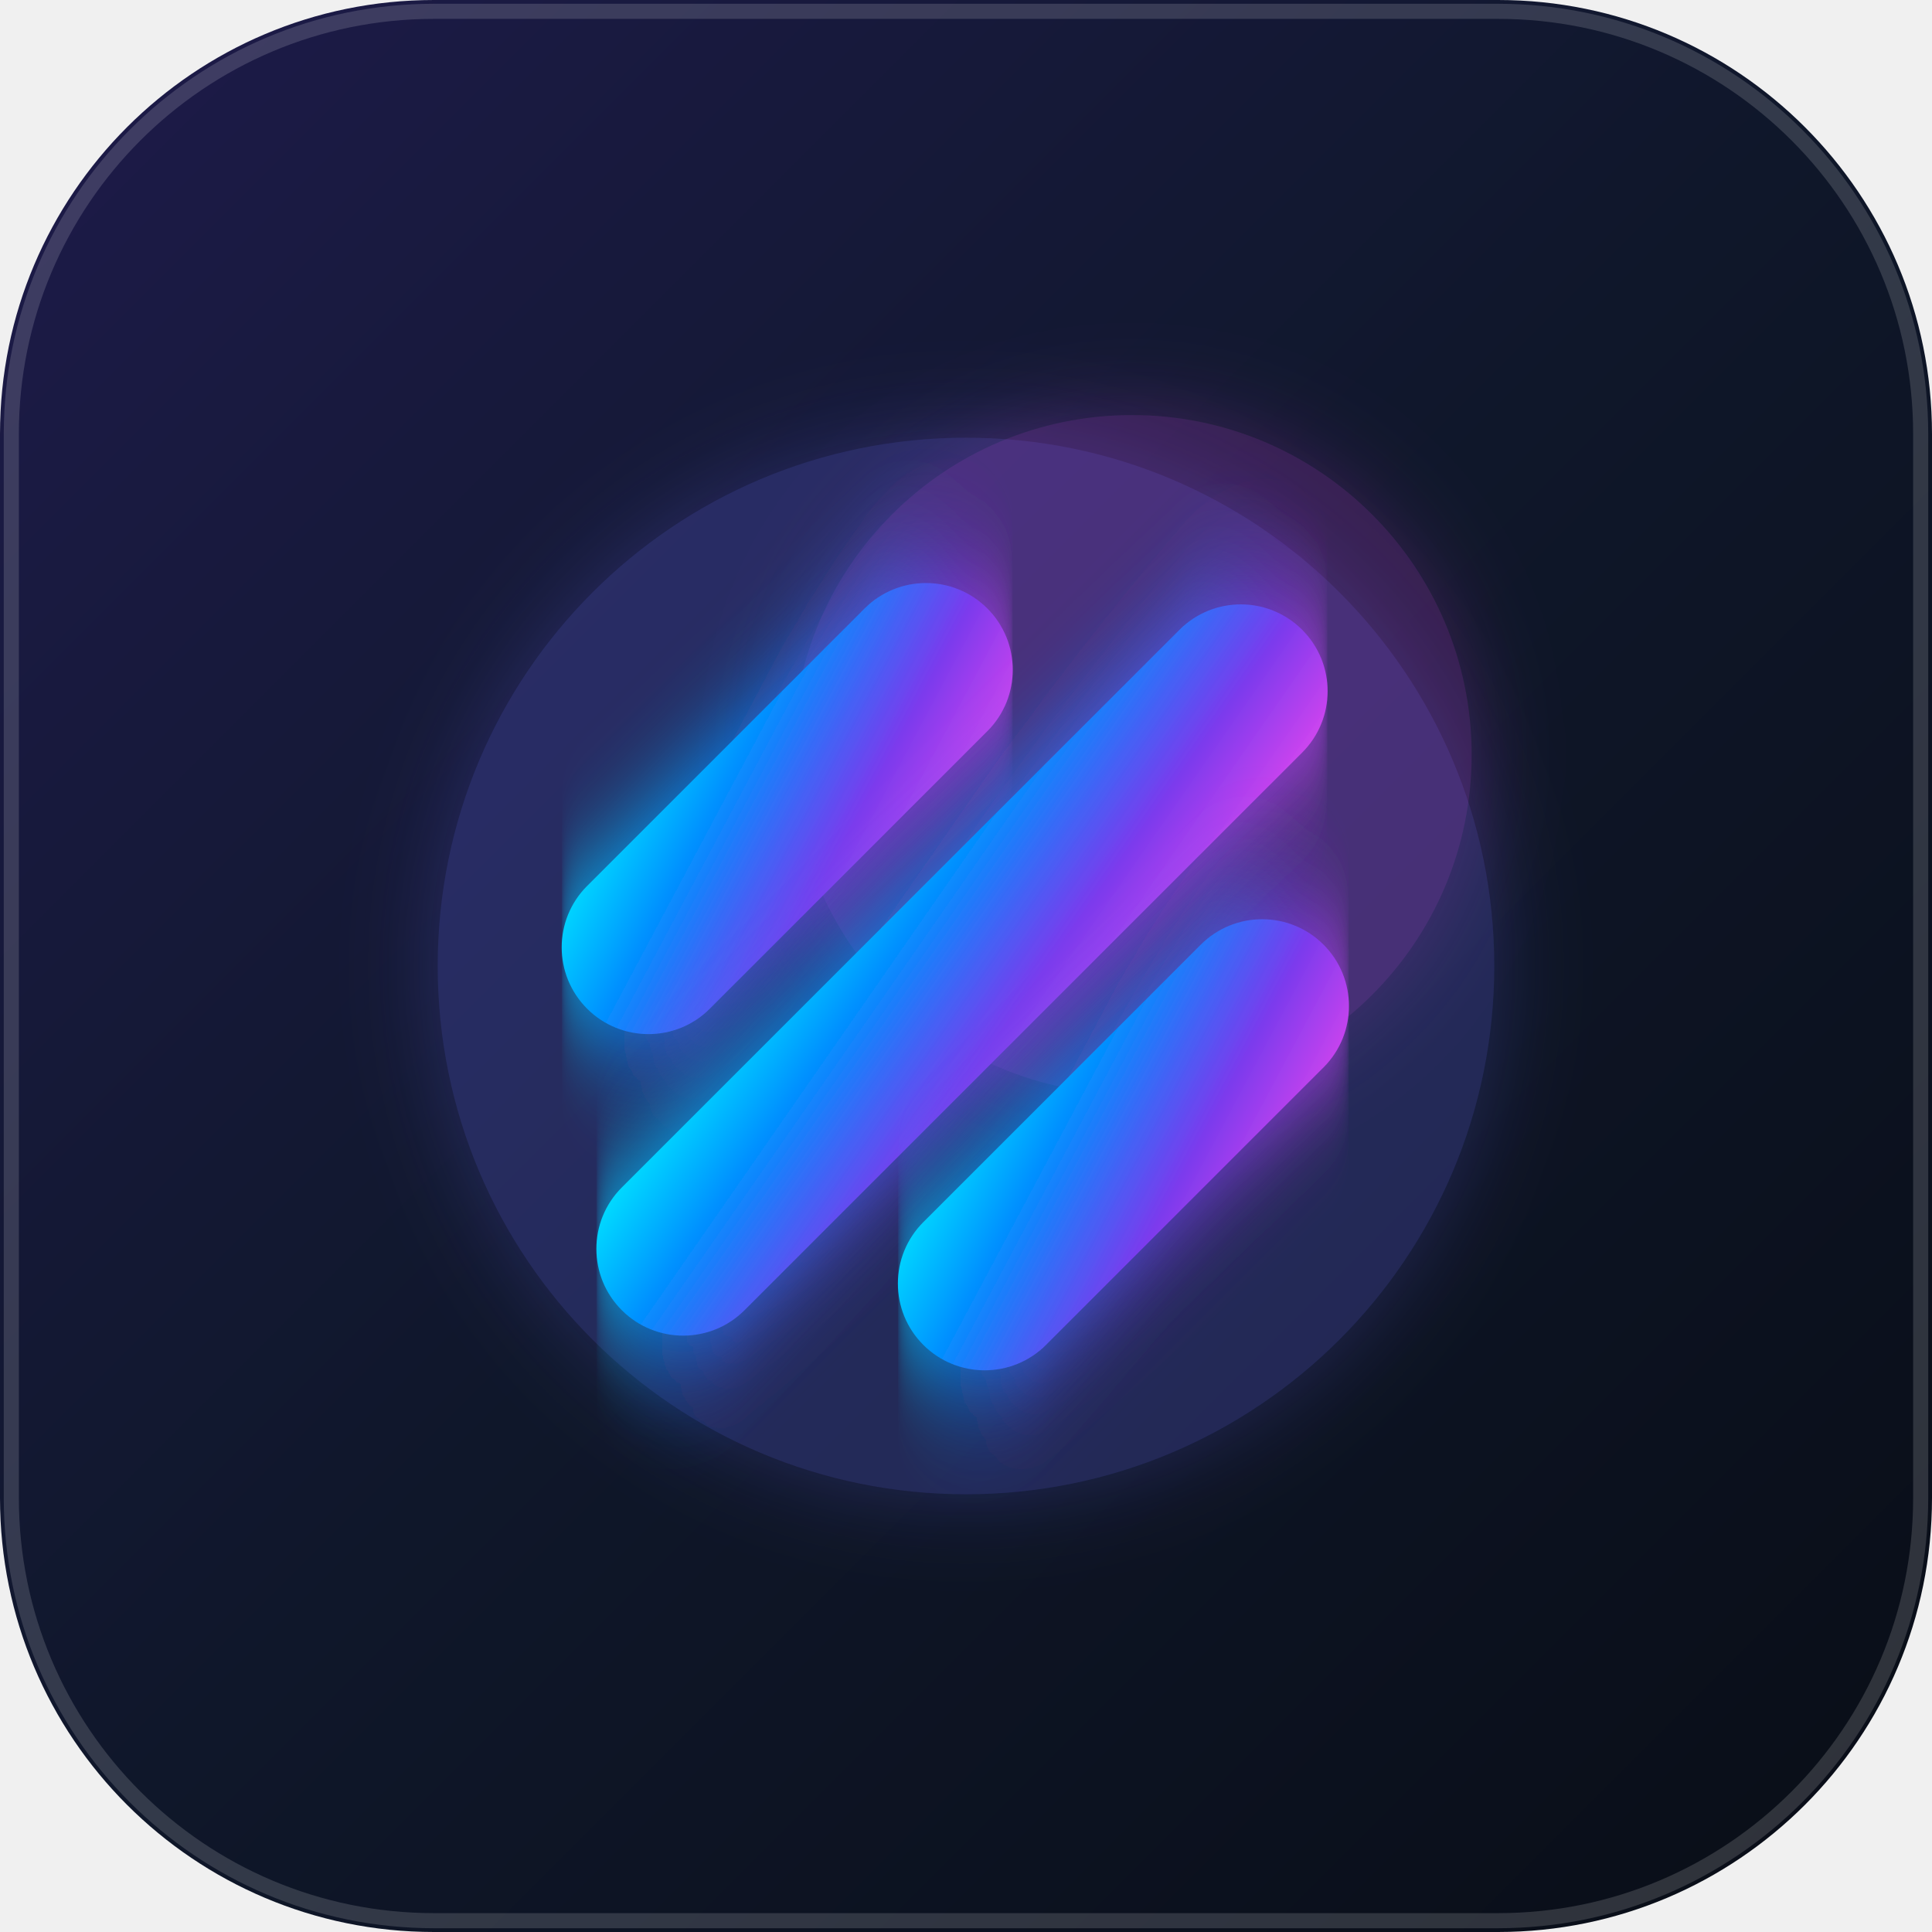
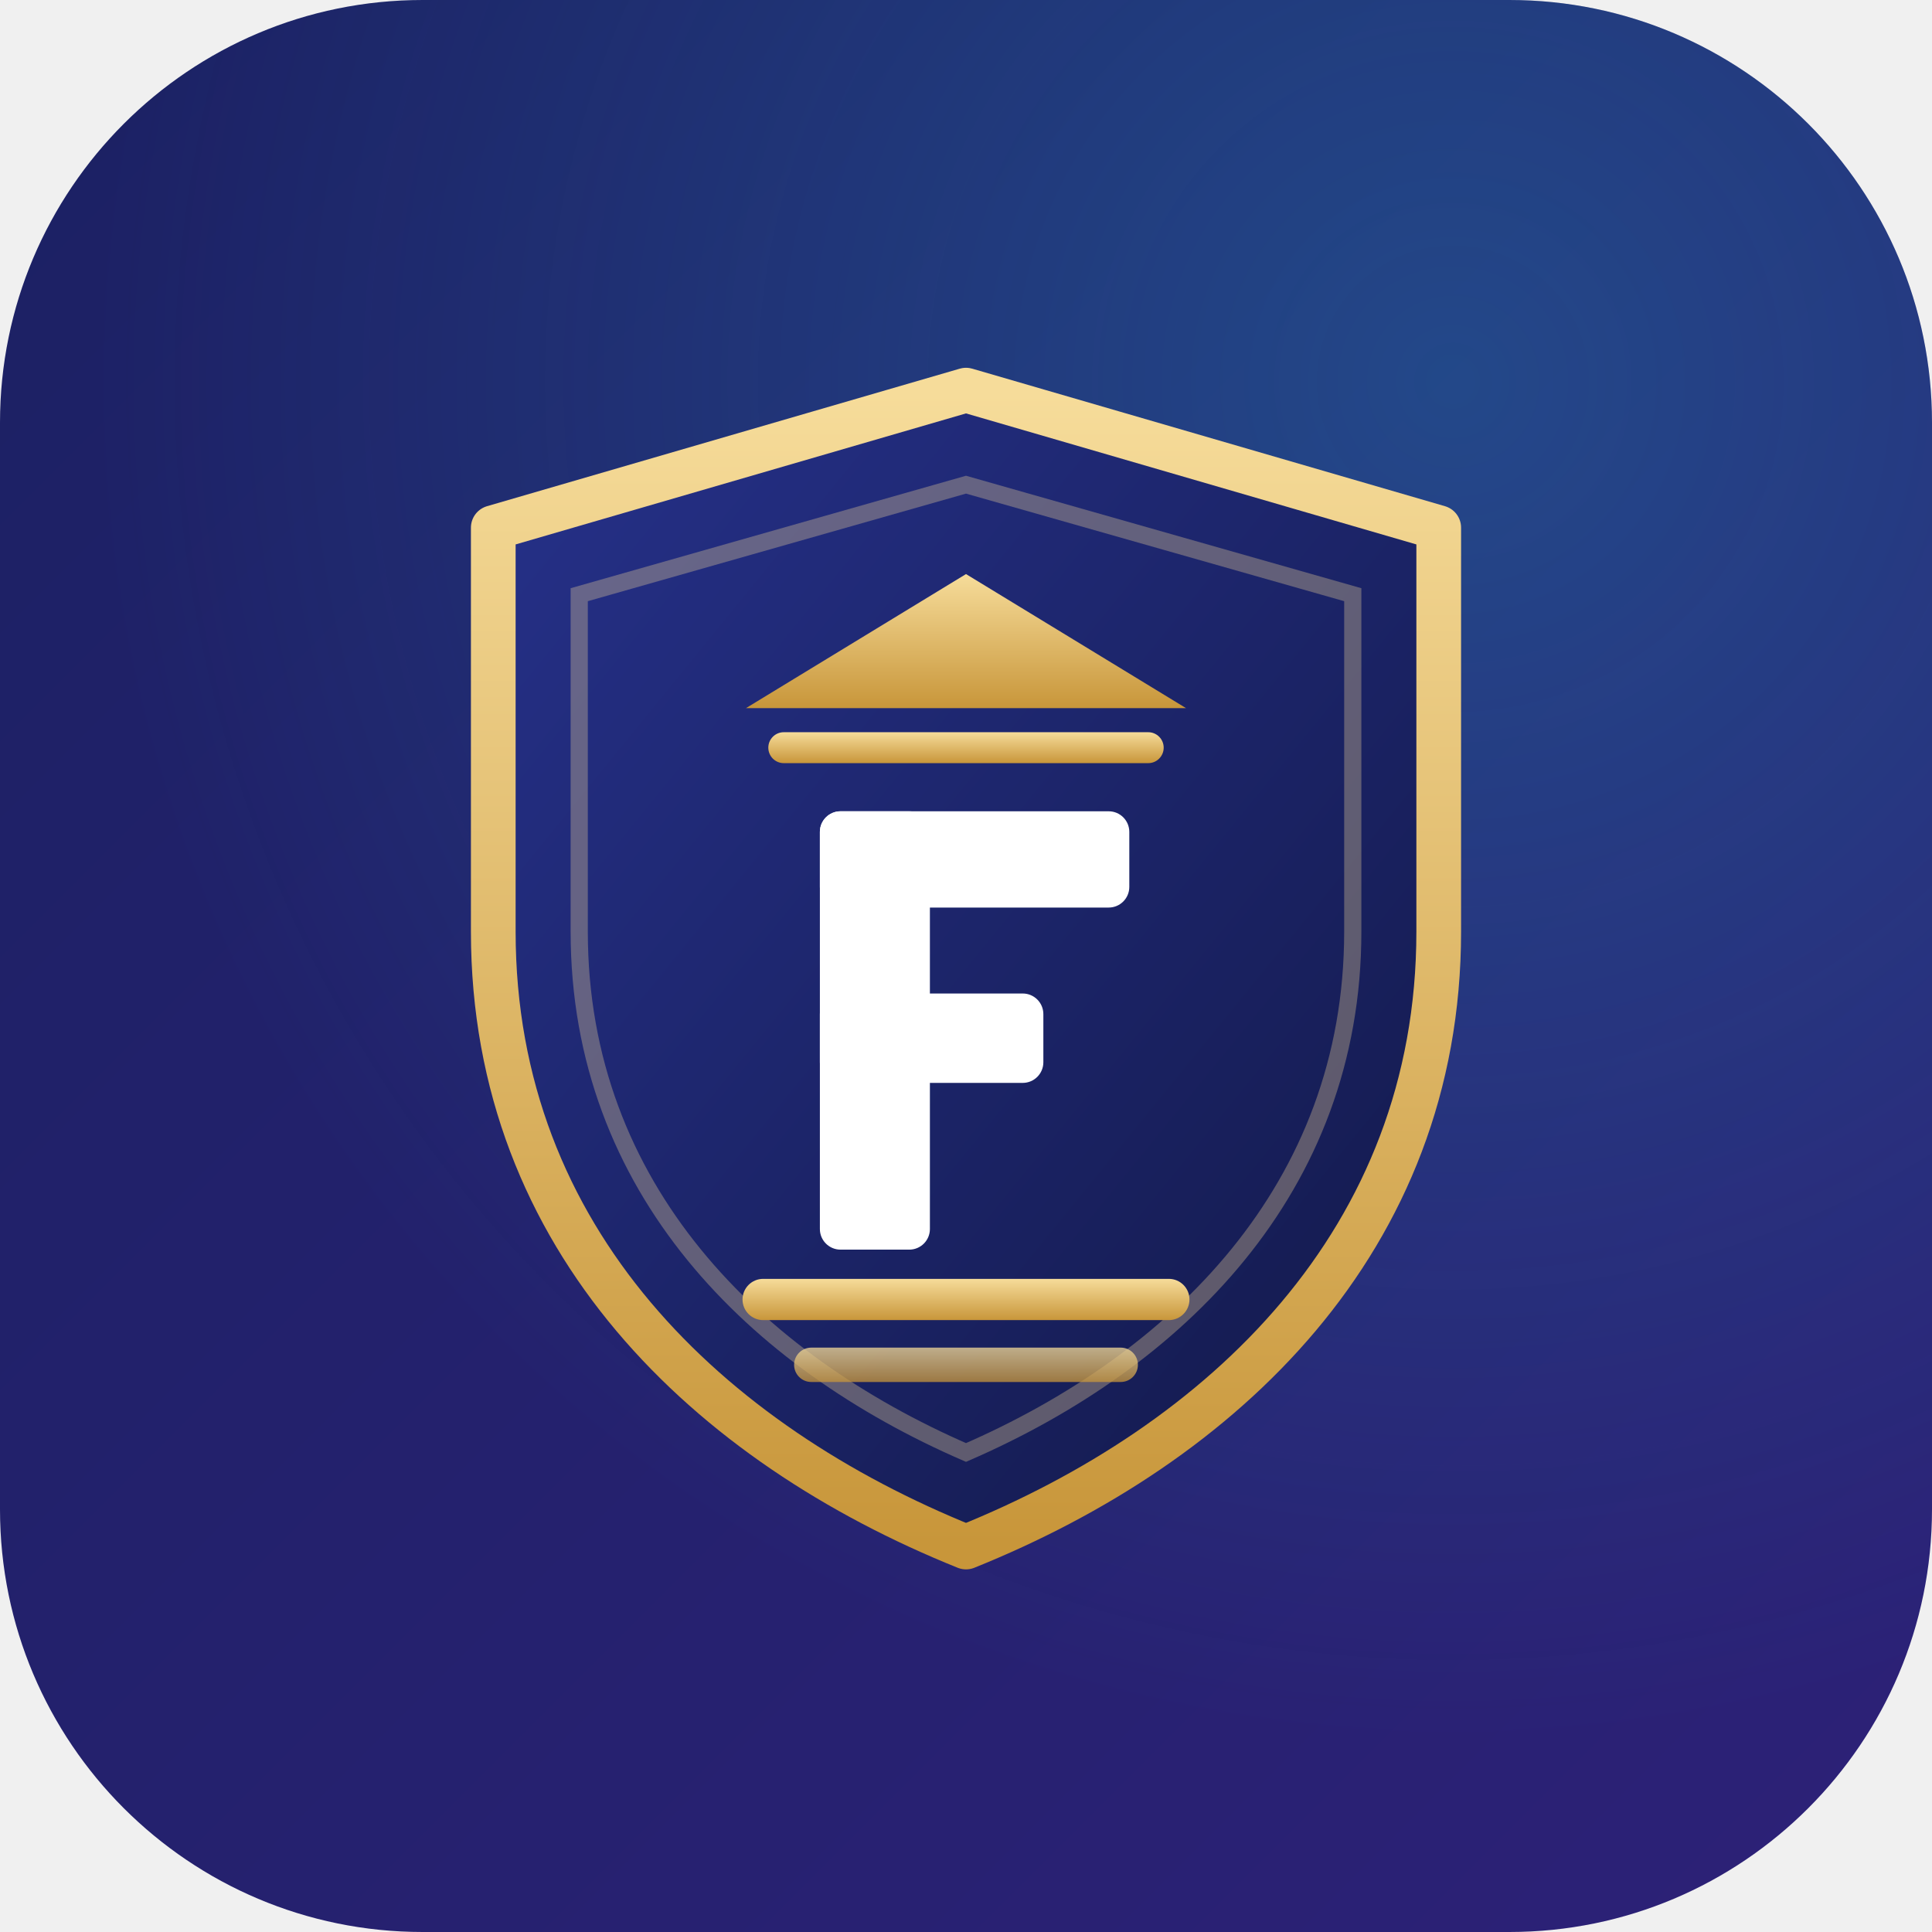
- <svg xmlns="http://www.w3.org/2000/svg" viewBox="0 0 512 512" width="512" height="512">
+ <svg xmlns="http://www.w3.org/2000/svg" viewBox="0 0 512 512">
  <defs>
-     <linearGradient id="bg-grad" x1="0%" y1="0%" x2="100%" y2="100%">
-       <stop offset="0%" stop-color="#1E1B4B" />
-       <stop offset="50%" stop-color="#0F172A" />
-       <stop offset="100%" stop-color="#090D16" />
+     <linearGradient id="fu-tile" x1="0" y1="0" x2="1" y2="1">
+       <stop offset="0" stop-color="#1B2163" />
+       <stop offset="1" stop-color="#2D2178" />
    </linearGradient>
-     <linearGradient id="pill-grad" x1="0%" y1="100%" x2="100%" y2="0%">
-       <stop offset="0%" stop-color="#00E5FF" />
-       <stop offset="30%" stop-color="#0091FF" />
-       <stop offset="70%" stop-color="#7C3AED" />
-       <stop offset="100%" stop-color="#D946EF" />
-     </linearGradient>
-     <filter id="glow" x="-20%" y="-20%" width="140%" height="140%">
-       <feGaussianBlur stdDeviation="12" result="blur" />
-       <feComposite in="SourceGraphic" in2="blur" operator="over" />
-     </filter>
+     <radialGradient id="fu-glow" cx=".75" cy=".2" r=".7">
+       <stop offset="0" stop-color="#22D3EE" stop-opacity=".22" />
+       <stop offset="1" stop-color="#22D3EE" stop-opacity="0" />
+     </radialGradient>
  </defs>
-   <rect width="512" height="512" rx="115" fill="url(#bg-grad)" />
-   <rect x="3" y="3" width="506" height="506" rx="112" fill="none" stroke="rgba(255, 255, 255, 0.15)" stroke-width="4" />
-   <circle cx="256" cy="256" r="140" fill="#6366F1" opacity="0.25" filter="url(#glow)" />
-   <circle cx="300" cy="200" r="90" fill="#D946EF" opacity="0.2" filter="url(#glow)" />
-   <g transform="translate(256, 256) rotate(45) translate(-256, -256)">
-     <rect x="170" y="185" width="46" height="150" rx="23" fill="url(#pill-grad)" filter="url(#glow)" />
-     <rect x="233" y="130" width="46" height="255" rx="23" fill="url(#pill-grad)" filter="url(#glow)" />
-     <rect x="296" y="185" width="46" height="150" rx="23" fill="url(#pill-grad)" filter="url(#glow)" />
-   </g>
+   <rect width="512" height="512" rx="112" fill="url(#fu-tile)" />
+   <rect width="512" height="512" rx="112" fill="url(#fu-glow)" />
+   <svg x="92" y="92" width="328" height="328" viewBox="0 0 64 72">
+     <defs>
+       <linearGradient id="fu-mark-shield" x1="0" y1="0" x2="1" y2="1">
+         <stop offset="0" stop-color="#26318A" />
+         <stop offset="1" stop-color="#121848" />
+       </linearGradient>
+       <linearGradient id="fu-mark-gold" x1="0" y1="0" x2="0" y2="1">
+         <stop offset="0" stop-color="#F6DC9A" />
+         <stop offset="1" stop-color="#C8963A" />
+       </linearGradient>
+     </defs>
+     <path d="M32 2.5 59.5 10.5V34c0 18-12.6 29.8-27.5 35.8C17.1 63.8 4.5 52 4.5 34V10.5Z" fill="url(#fu-mark-shield)" stroke="url(#fu-mark-gold)" stroke-width="2.6" stroke-linejoin="round" />
+     <path d="M32 8 54.5 14.4V34c0 15-10.3 25-22.5 30.3C19.8 59 9.5 49 9.5 34V14.4Z" fill="none" stroke="#F6DC9A" stroke-opacity=".32" stroke-width="1" />
+     <path d="M32 13.2 44.8 21H19.2Z" fill="url(#fu-mark-gold)" />
+     <rect x="20.5" y="22.4" width="23" height="1.8" rx=".9" fill="url(#fu-mark-gold)" />
+     <rect x="23.5" y="27" width="6.4" height="25.5" rx="1.2" fill="#FFFFFF" />
+     <rect x="23.5" y="27" width="18" height="5.6" rx="1.2" fill="#FFFFFF" />
+     <rect x="23.5" y="37.6" width="13" height="5.2" rx="1.2" fill="#FFFFFF" />
+     <rect x="19" y="54.2" width="26" height="2.4" rx="1.2" fill="url(#fu-mark-gold)" />
+     <rect x="22" y="58.2" width="20" height="2" rx="1" fill="url(#fu-mark-gold)" fill-opacity=".75" />
+   </svg>
</svg>
